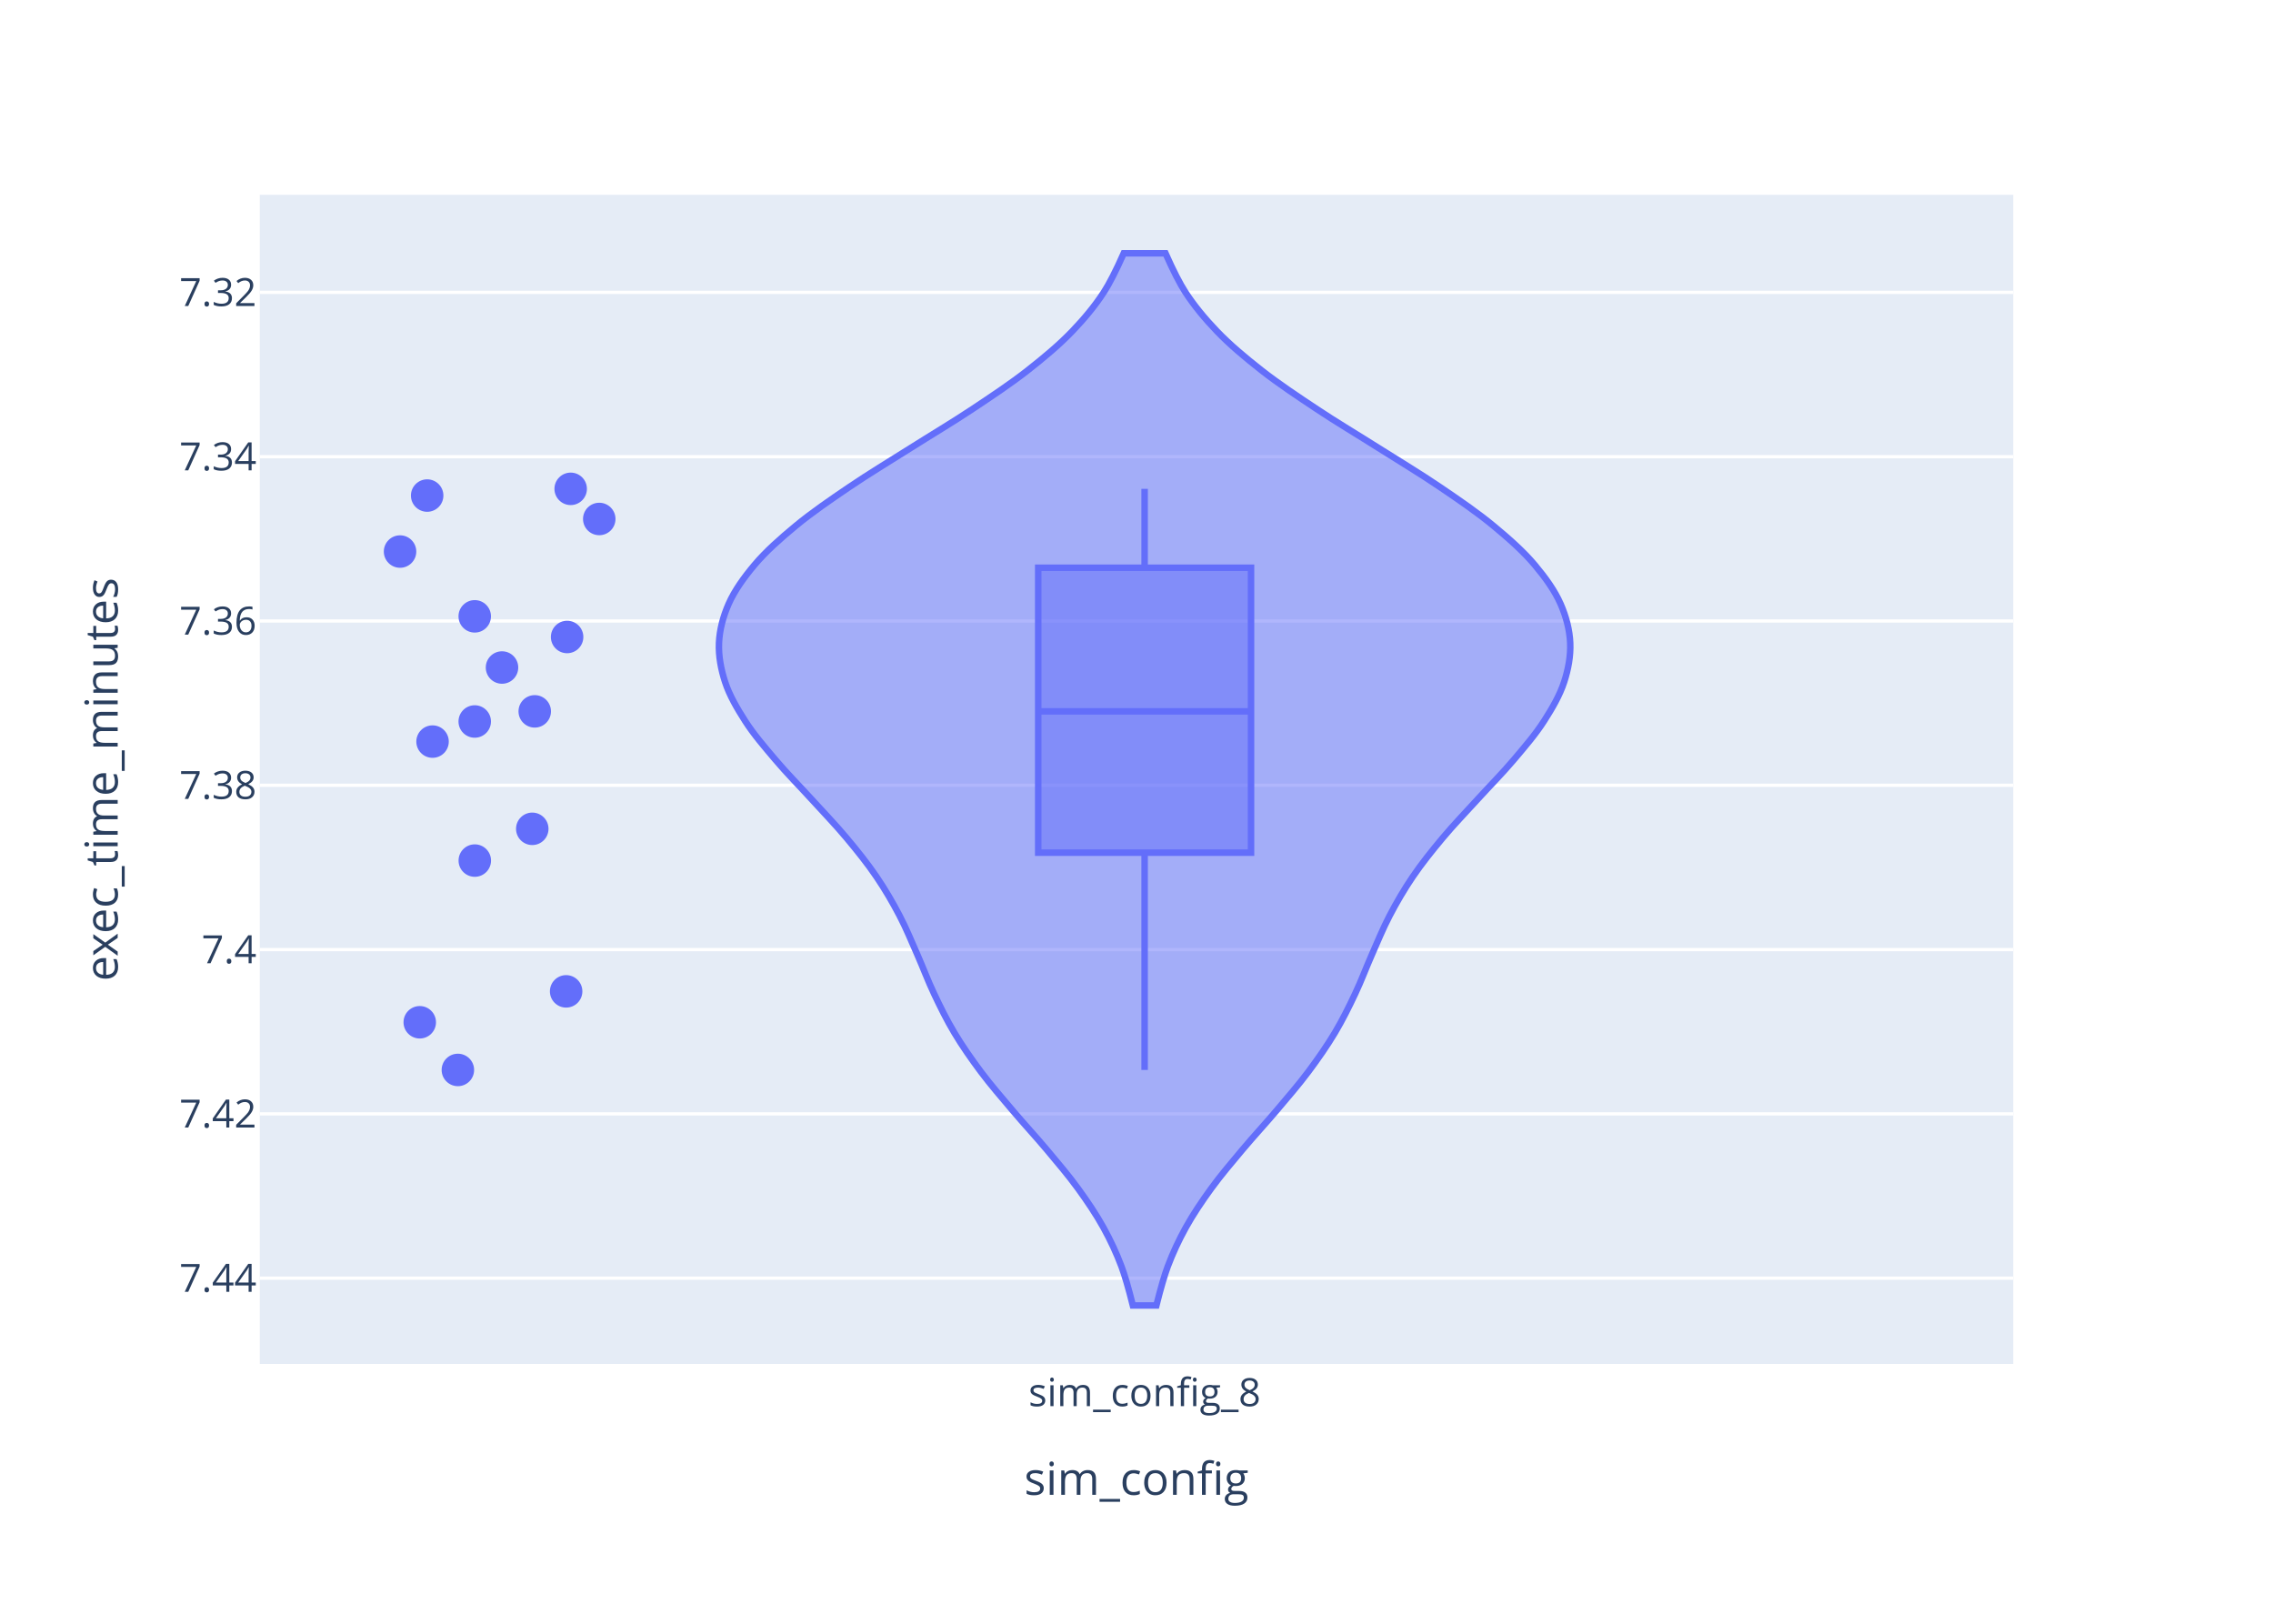
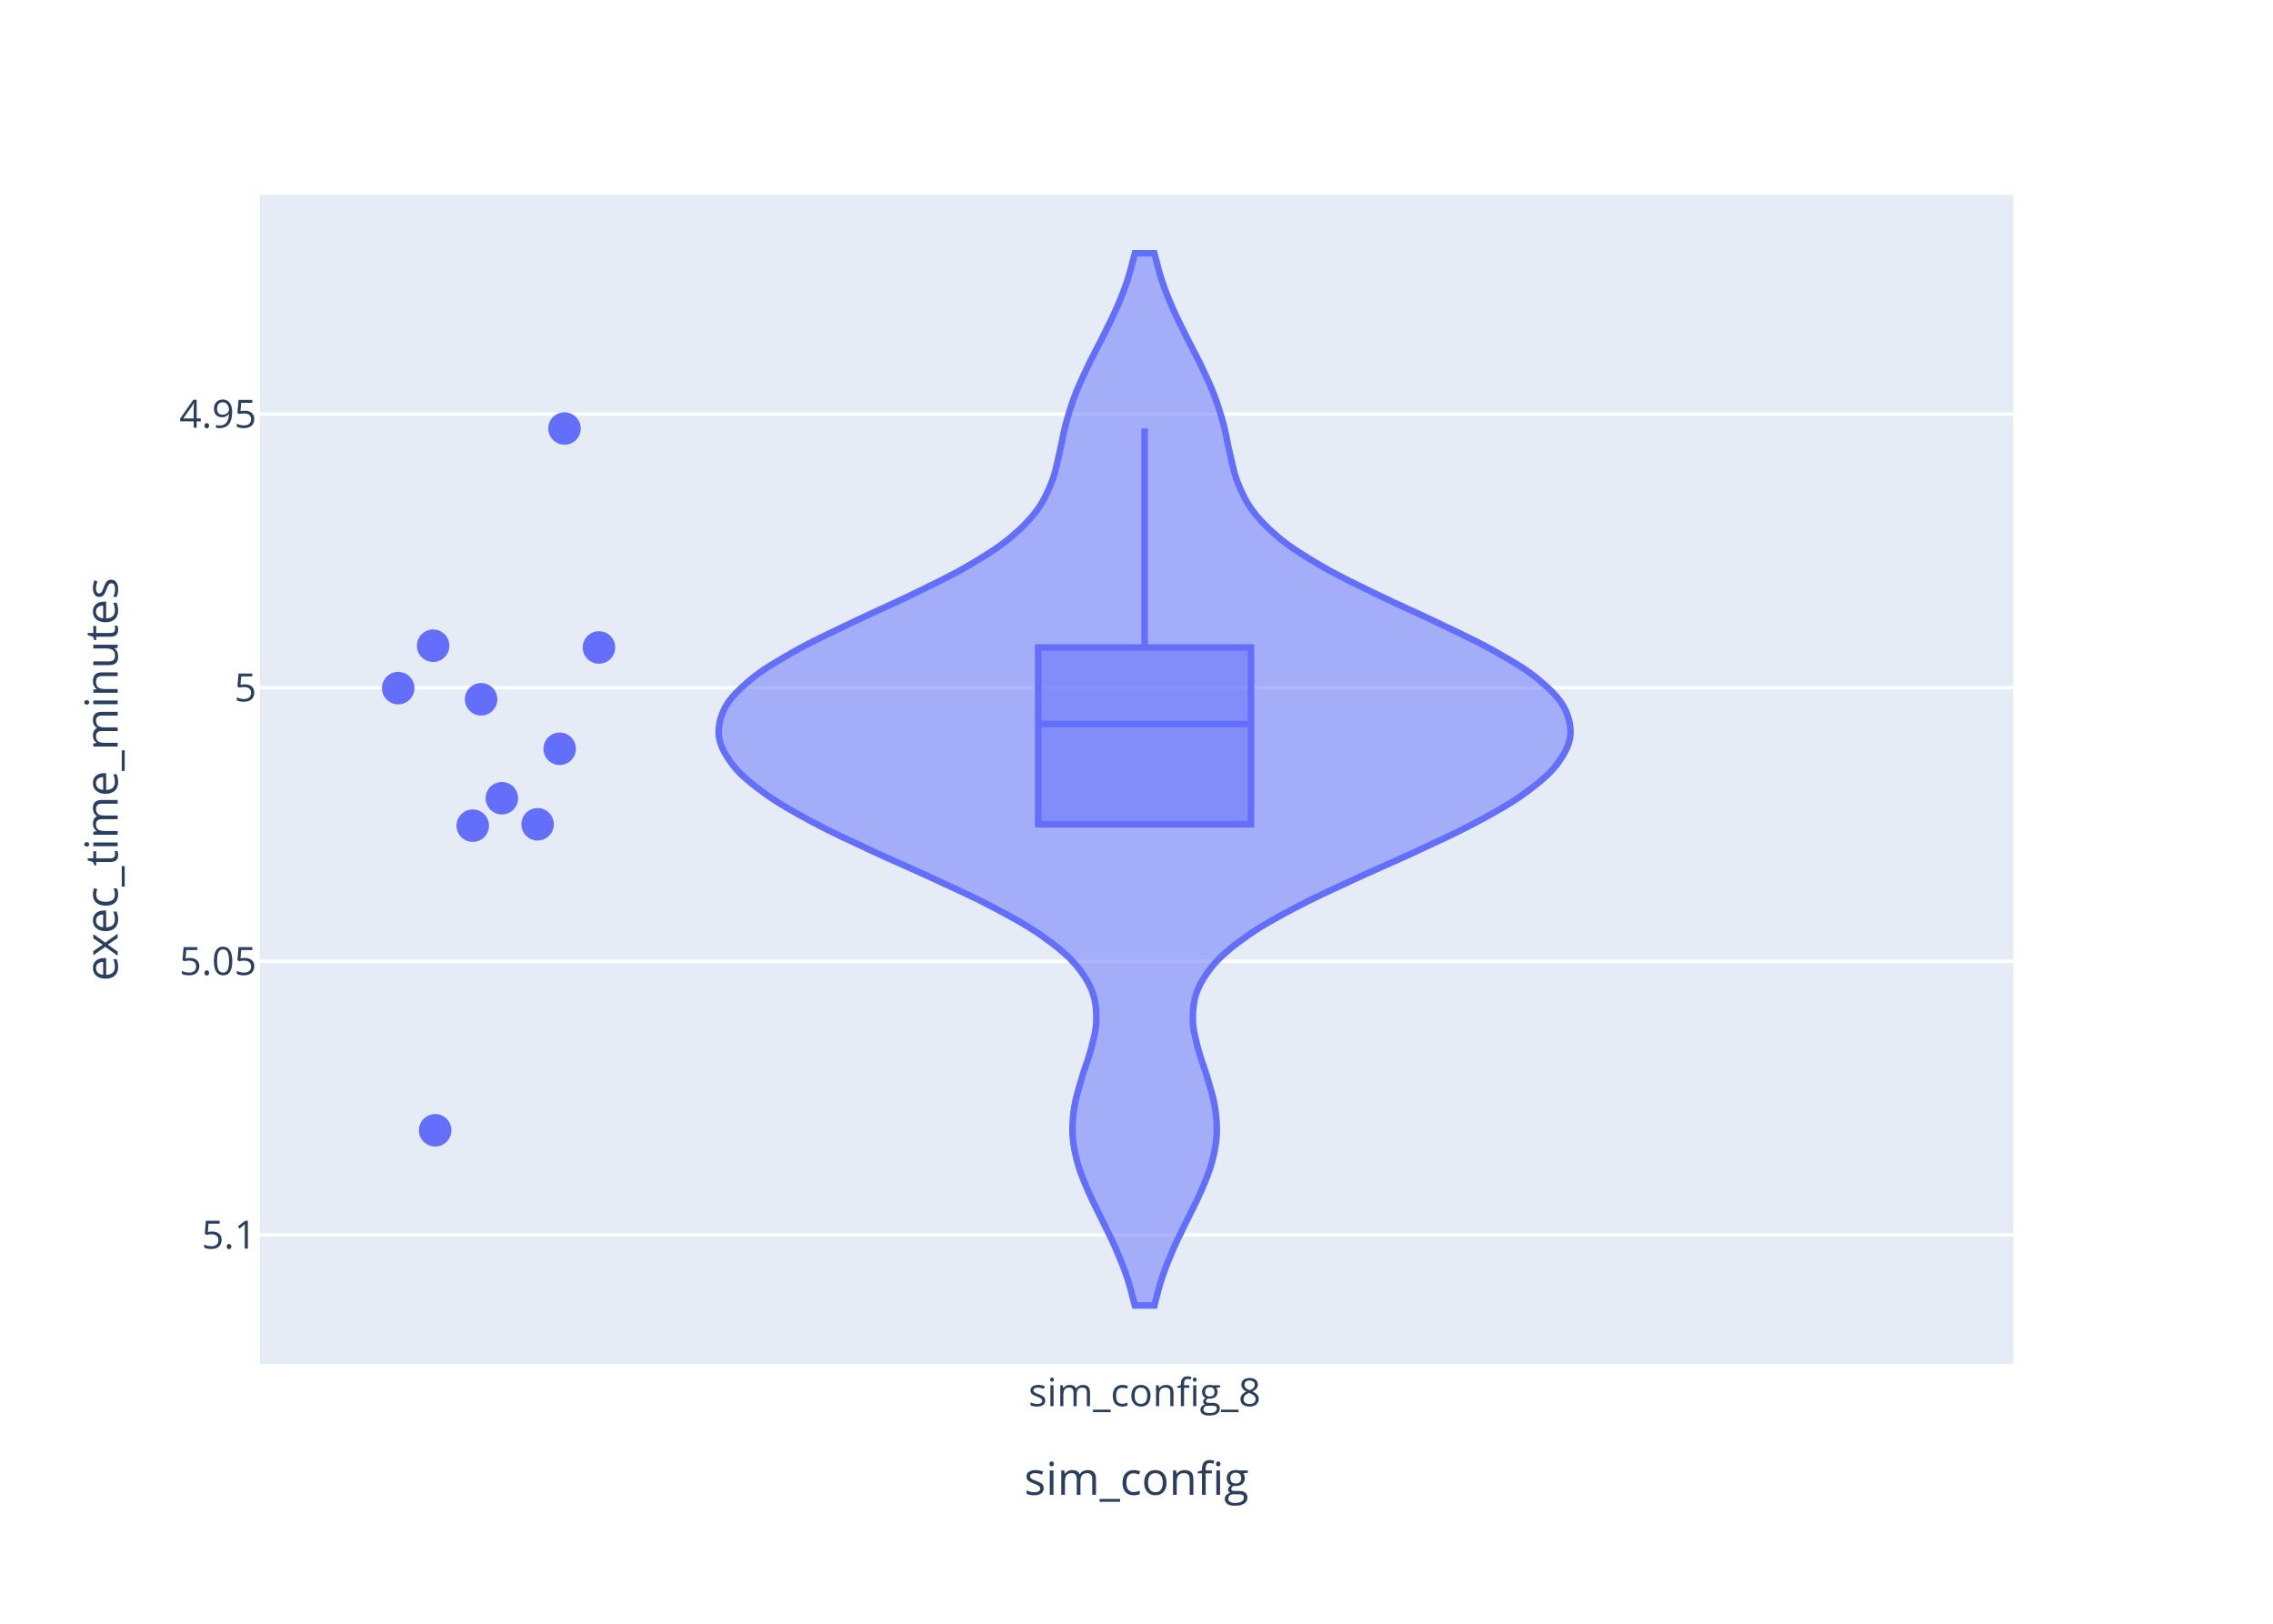
<svg xmlns="http://www.w3.org/2000/svg" class="main-svg" width="700" height="500" style="" viewBox="0 0 700 500">
  <rect x="0" y="0" width="700" height="500" style="fill: rgb(255, 255, 255); fill-opacity: 1;" />
-   <defs id="defs-196ed1">
+   <defs id="defs-6e3617">
    <g class="clips">
-       <clipPath id="clip196ed1xyplot" class="plotclip">
+       <clipPath id="clip6e3617xyplot" class="plotclip">
        <rect width="540" height="360" />
      </clipPath>
-       <clipPath class="axesclip" id="clip196ed1x">
+       <clipPath class="axesclip" id="clip6e3617x">
        <rect x="80" y="0" width="540" height="500" />
      </clipPath>
-       <clipPath class="axesclip" id="clip196ed1y">
+       <clipPath class="axesclip" id="clip6e3617y">
        <rect x="0" y="60" width="700" height="360" />
      </clipPath>
-       <clipPath class="axesclip" id="clip196ed1xy">
+       <clipPath class="axesclip" id="clip6e3617xy">
        <rect x="80" y="60" width="540" height="360" />
      </clipPath>
    </g>
    <g class="gradients" />
    <g class="patterns" />
  </defs>
  <g class="bglayer">
    <rect class="bg" x="80" y="60" width="540" height="360" style="fill: rgb(229, 236, 246); fill-opacity: 1; stroke-width: 0;" />
  </g>
  <g class="layer-below">
    <g class="imagelayer" />
    <g class="shapelayer" />
  </g>
  <g class="cartesianlayer">
    <g class="subplot xy">
      <g class="layer-subplot">
        <g class="shapelayer" />
        <g class="imagelayer" />
      </g>
      <g class="minor-gridlayer">
        <g class="x" />
        <g class="y" />
      </g>
      <g class="gridlayer">
        <g class="x" />
        <g class="y">
-           <path class="ygrid crisp" transform="translate(0,393.59)" d="M80,0h540" style="stroke: rgb(255, 255, 255); stroke-opacity: 1; stroke-width: 1px;" />
-           <path class="ygrid crisp" transform="translate(0,343)" d="M80,0h540" style="stroke: rgb(255, 255, 255); stroke-opacity: 1; stroke-width: 1px;" />
-           <path class="ygrid crisp" transform="translate(0,292.41)" d="M80,0h540" style="stroke: rgb(255, 255, 255); stroke-opacity: 1; stroke-width: 1px;" />
-           <path class="ygrid crisp" transform="translate(0,241.81)" d="M80,0h540" style="stroke: rgb(255, 255, 255); stroke-opacity: 1; stroke-width: 1px;" />
-           <path class="ygrid crisp" transform="translate(0,191.22)" d="M80,0h540" style="stroke: rgb(255, 255, 255); stroke-opacity: 1; stroke-width: 1px;" />
-           <path class="ygrid crisp" transform="translate(0,140.63)" d="M80,0h540" style="stroke: rgb(255, 255, 255); stroke-opacity: 1; stroke-width: 1px;" />
-           <path class="ygrid crisp" transform="translate(0,90.03)" d="M80,0h540" style="stroke: rgb(255, 255, 255); stroke-opacity: 1; stroke-width: 1px;" />
+           <path class="ygrid crisp" transform="translate(0,380.27)" d="M80,0h540" style="stroke: rgb(255, 255, 255); stroke-opacity: 1; stroke-width: 1px;" />
+           <path class="ygrid crisp" transform="translate(0,296.01)" d="M80,0h540" style="stroke: rgb(255, 255, 255); stroke-opacity: 1; stroke-width: 1px;" />
+           <path class="ygrid crisp" transform="translate(0,211.76)" d="M80,0h540" style="stroke: rgb(255, 255, 255); stroke-opacity: 1; stroke-width: 1px;" />
+           <path class="ygrid crisp" transform="translate(0,127.51)" d="M80,0h540" style="stroke: rgb(255, 255, 255); stroke-opacity: 1; stroke-width: 1px;" />
        </g>
      </g>
      <g class="zerolinelayer" />
      <g class="layer-between">
        <g class="shapelayer" />
        <g class="imagelayer" />
      </g>
      <path class="xlines-below" />
      <path class="ylines-below" />
      <g class="overlines-below" />
      <g class="xaxislayer-below" />
      <g class="yaxislayer-below" />
      <g class="overaxes-below" />
-       <g class="plot" transform="translate(80,60)" clip-path="url(#clip196ed1xyplot)">
+       <g class="plot" transform="translate(80,60)" clip-path="url(#clip6e3617xyplot)">
        <g class="violinlayer mlayer">
          <g class="trace violins" style="opacity: 1;">
-             <path class="violin" d="M278.93,18Q282.55,26.13 285.07,30C287.77,34.15 291.08,38.15 294.78,42C298.79,46.18 303.52,50.13 308.45,54C313.73,58.15 319.66,62.07 325.57,66C331.7,70.08 338.3,73.99 344.63,78C350.94,81.99 357.47,85.91 363.49,90C369.25,93.91 375.01,97.83 380.03,102C384.67,105.85 389.15,109.79 392.68,114C395.89,117.83 398.8,121.84 400.62,126C402.31,129.86 403.4,133.98 403.57,138C403.74,141.98 402.97,146.1 401.7,150C400.36,154.11 398.02,158.11 395.53,162C392.89,166.13 389.49,170.06 386.16,174C382.72,178.07 378.82,181.99 375.17,186C371.54,189.99 367.72,193.93 364.32,198C361.03,201.94 357.83,205.91 355.06,210C352.4,213.92 350.06,217.94 347.94,222C345.88,225.95 344.24,229.99 342.47,234C340.71,237.99 339.22,242.04 337.34,246C335.43,250.04 333.45,254.07 331.1,258C328.67,262.07 325.88,266.06 322.94,270C319.9,274.07 316.46,278.02 313.1,282C309.7,286.03 306.03,289.97 302.65,294C299.33,297.97 295.95,301.92 292.99,306C290.14,309.93 287.44,313.92 285.18,318C283.01,321.92 281.14,325.94 279.62,330Q278.14,333.95 276.12,342L268.88,342Q266.86,333.95 265.38,330C263.86,325.94 261.99,321.92 259.82,318C257.56,313.92 254.86,309.93 252.01,306C249.05,301.92 245.67,297.97 242.35,294C238.97,289.97 235.3,286.03 231.9,282C228.54,278.02 225.1,274.07 222.06,270C219.12,266.06 216.33,262.07 213.9,258C211.55,254.07 209.57,250.04 207.66,246C205.78,242.04 204.29,237.99 202.53,234C200.76,229.99 199.12,225.95 197.06,222C194.94,217.94 192.6,213.92 189.94,210C187.17,205.91 183.97,201.94 180.68,198C177.28,193.93 173.46,189.99 169.83,186C166.18,181.99 162.28,178.07 158.84,174C155.51,170.06 152.11,166.13 149.47,162C146.98,158.11 144.64,154.11 143.3,150C142.03,146.1 141.25,141.98 141.42,138C141.59,133.98 142.69,129.86 144.38,126C146.21,121.84 149.11,117.83 152.32,114C155.85,109.79 160.33,105.85 164.97,102C169.99,97.83 175.75,93.91 181.51,90C187.53,85.91 194.06,81.99 200.37,78C206.7,73.99 213.3,70.08 219.43,66C225.34,62.07 231.27,58.15 236.55,54C241.48,50.13 246.21,46.18 250.22,42C253.92,38.15 257.23,34.15 259.93,30Q262.45,26.13 266.07,18Z" style="vector-effect: none; stroke-width: 2px; stroke: rgb(99, 110, 250); stroke-opacity: 1; fill: rgb(99, 110, 250); fill-opacity: 0.5;" />
-             <path class="box" d="M239.73,159.05H305.27M239.73,114.83H305.27V202.56H239.73ZM272.5,114.83V90.53M272.5,202.56V269.47" style="vector-effect: non-scaling-stroke; stroke-width: 2px; stroke: rgb(99, 110, 250); stroke-opacity: 1; fill: rgb(99, 110, 250); fill-opacity: 0.5;" />
+             <path class="violin" d="M275.5,18Q276.97,23.87 277.94,26.76C278.93,29.7 280.13,32.62 281.41,35.51C282.71,38.45 284.22,41.36 285.67,44.27C287.12,47.2 288.72,50.09 290.11,53.03C291.48,55.93 292.85,58.83 293.97,61.78C295.06,64.67 295.97,67.6 296.76,70.54C297.54,73.44 297.99,76.39 298.69,79.3C299.39,82.22 299.88,85.19 300.97,88.05C302.1,91.03 303.46,94.03 305.44,96.81C307.64,99.9 310.57,102.82 313.86,105.57C317.61,108.71 322.26,111.53 327.02,114.32C332.27,117.4 338.27,120.21 344.13,123.08C350.22,126.06 356.79,128.88 362.92,131.84C368.87,134.72 375.03,137.52 380.41,140.59C385.29,143.38 390.2,146.16 393.94,149.35C397.14,152.08 400.26,154.96 401.84,158.11C403.21,160.85 403.94,164 403.57,166.86C403.18,169.85 401.36,172.89 399.28,175.62C396.86,178.8 393.17,181.62 389.41,184.38C385.14,187.51 379.97,190.33 374.77,193.14C369.13,196.19 362.87,199.01 356.73,201.89C350.4,204.85 343.69,207.69 337.34,210.65C331.15,213.53 324.8,216.37 319.08,219.41C313.79,222.22 308.54,225.04 304.14,228.16C300.26,230.92 296.55,233.77 293.86,236.92C291.52,239.67 289.58,242.64 288.51,245.68C287.52,248.5 287.28,251.52 287.37,254.43C287.46,257.36 288.31,260.29 289.05,263.19C289.8,266.13 291,269.02 291.85,271.95C292.69,274.86 293.65,277.76 294.12,280.7C294.59,283.6 294.85,286.55 294.69,289.46C294.53,292.39 293.93,295.34 293.13,298.22C292.31,301.18 291.05,304.08 289.8,306.97C288.53,309.92 286.97,312.81 285.57,315.73C284.17,318.65 282.66,321.55 281.38,324.49C280.12,327.39 278.93,330.3 277.94,333.24Q276.97,336.13 275.49,342L269.51,342Q268.03,336.13 267.06,333.24C266.07,330.3 264.88,327.39 263.62,324.49C262.34,321.55 260.83,318.65 259.43,315.73C258.03,312.81 256.47,309.92 255.2,306.97C253.95,304.08 252.69,301.18 251.87,298.22C251.07,295.34 250.47,292.39 250.31,289.46C250.15,286.55 250.41,283.6 250.88,280.7C251.35,277.76 252.31,274.86 253.15,271.95C254,269.02 255.2,266.13 255.95,263.19C256.69,260.29 257.54,257.36 257.63,254.43C257.72,251.52 257.48,248.5 256.49,245.68C255.42,242.64 253.48,239.67 251.14,236.92C248.45,233.77 244.74,230.92 240.86,228.16C236.46,225.04 231.21,222.22 225.92,219.41C220.2,216.37 213.85,213.53 207.66,210.65C201.31,207.69 194.6,204.85 188.27,201.89C182.13,199.01 175.87,196.19 170.23,193.14C165.03,190.33 159.86,187.51 155.59,184.38C151.83,181.62 148.14,178.8 145.72,175.62C143.64,172.89 141.81,169.85 141.42,166.86C141.05,164 141.78,160.85 143.16,158.11C144.74,154.96 147.86,152.08 151.06,149.35C154.8,146.16 159.71,143.38 164.59,140.59C169.97,137.52 176.13,134.72 182.08,131.84C188.21,128.88 194.78,126.06 200.87,123.08C206.73,120.21 212.73,117.4 217.98,114.32C222.74,111.53 227.39,108.71 231.14,105.57C234.43,102.82 237.36,99.9 239.56,96.81C241.54,94.03 242.9,91.03 244.03,88.05C245.12,85.19 245.61,82.22 246.31,79.3C247.01,76.39 247.46,73.44 248.24,70.54C249.03,67.6 249.94,64.67 251.03,61.78C252.15,58.83 253.52,55.93 254.89,53.03C256.28,50.09 257.88,47.2 259.33,44.27C260.78,41.36 262.29,38.45 263.59,35.51C264.87,32.62 266.07,29.7 267.06,26.76Q268.03,23.87 269.5,18Z" style="vector-effect: none; stroke-width: 2px; stroke: rgb(99, 110, 250); stroke-opacity: 1; fill: rgb(99, 110, 250); fill-opacity: 0.5;" />
+             <path class="box" d="M239.73,162.95H305.27M239.73,139.38H305.27V193.83H239.73ZM272.5,139.38V71.95M272.5,193.83V194.25" style="vector-effect: non-scaling-stroke; stroke-width: 2px; stroke: rgb(99, 110, 250); stroke-opacity: 1; fill: rgb(99, 110, 250); fill-opacity: 0.5;" />
            <g class="points">
-               <path class="point" transform="translate(95.75,90.53)" d="M5,0A5,5 0 1,1 0,-5A5,5 0 0,1 5,0Z" style="opacity: 1; stroke-width: 0px; fill: rgb(99, 110, 250); fill-opacity: 1;" />
-               <path class="point" transform="translate(51.55,92.6)" d="M5,0A5,5 0 1,1 0,-5A5,5 0 0,1 5,0Z" style="opacity: 1; stroke-width: 0px; fill: rgb(99, 110, 250); fill-opacity: 1;" />
-               <path class="point" transform="translate(104.55,99.81)" d="M5,0A5,5 0 1,1 0,-5A5,5 0 0,1 5,0Z" style="opacity: 1; stroke-width: 0px; fill: rgb(99, 110, 250); fill-opacity: 1;" />
-               <path class="point" transform="translate(43.2,109.84)" d="M5,0A5,5 0 1,1 0,-5A5,5 0 0,1 5,0Z" style="opacity: 1; stroke-width: 0px; fill: rgb(99, 110, 250); fill-opacity: 1;" />
-               <path class="point" transform="translate(66.2,129.79)" d="M5,0A5,5 0 1,1 0,-5A5,5 0 0,1 5,0Z" style="opacity: 1; stroke-width: 0px; fill: rgb(99, 110, 250); fill-opacity: 1;" />
-               <path class="point" transform="translate(94.65,136.15)" d="M5,0A5,5 0 1,1 0,-5A5,5 0 0,1 5,0Z" style="opacity: 1; stroke-width: 0px; fill: rgb(99, 110, 250); fill-opacity: 1;" />
-               <path class="point" transform="translate(74.6,145.55)" d="M5,0A5,5 0 1,1 0,-5A5,5 0 0,1 5,0Z" style="opacity: 1; stroke-width: 0px; fill: rgb(99, 110, 250); fill-opacity: 1;" />
-               <path class="point" transform="translate(84.68,159.05)" d="M5,0A5,5 0 1,1 0,-5A5,5 0 0,1 5,0Z" style="opacity: 1; stroke-width: 0px; fill: rgb(99, 110, 250); fill-opacity: 1;" />
-               <path class="point" transform="translate(66.2,162.17)" d="M5,0A5,5 0 1,1 0,-5A5,5 0 0,1 5,0Z" style="opacity: 1; stroke-width: 0px; fill: rgb(99, 110, 250); fill-opacity: 1;" />
-               <path class="point" transform="translate(53.21,168.36)" d="M5,0A5,5 0 1,1 0,-5A5,5 0 0,1 5,0Z" style="opacity: 1; stroke-width: 0px; fill: rgb(99, 110, 250); fill-opacity: 1;" />
-               <path class="point" transform="translate(83.92,195.22)" d="M5,0A5,5 0 1,1 0,-5A5,5 0 0,1 5,0Z" style="opacity: 1; stroke-width: 0px; fill: rgb(99, 110, 250); fill-opacity: 1;" />
-               <path class="point" transform="translate(66.22,205)" d="M5,0A5,5 0 1,1 0,-5A5,5 0 0,1 5,0Z" style="opacity: 1; stroke-width: 0px; fill: rgb(99, 110, 250); fill-opacity: 1;" />
-               <path class="point" transform="translate(94.35,245.27)" d="M5,0A5,5 0 1,1 0,-5A5,5 0 0,1 5,0Z" style="opacity: 1; stroke-width: 0px; fill: rgb(99, 110, 250); fill-opacity: 1;" />
-               <path class="point" transform="translate(49.27,254.79)" d="M5,0A5,5 0 1,1 0,-5A5,5 0 0,1 5,0Z" style="opacity: 1; stroke-width: 0px; fill: rgb(99, 110, 250); fill-opacity: 1;" />
-               <path class="point" transform="translate(61.01,269.47)" d="M5,0A5,5 0 1,1 0,-5A5,5 0 0,1 5,0Z" style="opacity: 1; stroke-width: 0px; fill: rgb(99, 110, 250); fill-opacity: 1;" />
+               <path class="point" transform="translate(93.85,71.95)" d="M5,0A5,5 0 1,1 0,-5A5,5 0 0,1 5,0Z" style="opacity: 1; stroke-width: 0px; fill: rgb(99, 110, 250); fill-opacity: 1;" />
+               <path class="point" transform="translate(53.39,138.84)" d="M5,0A5,5 0 1,1 0,-5A5,5 0 0,1 5,0Z" style="opacity: 1; stroke-width: 0px; fill: rgb(99, 110, 250); fill-opacity: 1;" />
+               <path class="point" transform="translate(104.46,139.38)" d="M5,0A5,5 0 1,1 0,-5A5,5 0 0,1 5,0Z" style="opacity: 1; stroke-width: 0px; fill: rgb(99, 110, 250); fill-opacity: 1;" />
+               <path class="point" transform="translate(42.63,151.9)" d="M5,0A5,5 0 1,1 0,-5A5,5 0 0,1 5,0Z" style="opacity: 1; stroke-width: 0px; fill: rgb(99, 110, 250); fill-opacity: 1;" />
+               <path class="point" transform="translate(68.16,155.33)" d="M5,0A5,5 0 1,1 0,-5A5,5 0 0,1 5,0Z" style="opacity: 1; stroke-width: 0px; fill: rgb(99, 110, 250); fill-opacity: 1;" />
+               <path class="point" transform="translate(92.36,170.58)" d="M5,0A5,5 0 1,1 0,-5A5,5 0 0,1 5,0Z" style="opacity: 1; stroke-width: 0px; fill: rgb(99, 110, 250); fill-opacity: 1;" />
+               <path class="point" transform="translate(74.56,185.8)" d="M5,0A5,5 0 1,1 0,-5A5,5 0 0,1 5,0Z" style="opacity: 1; stroke-width: 0px; fill: rgb(99, 110, 250); fill-opacity: 1;" />
+               <path class="point" transform="translate(85.56,193.83)" d="M5,0A5,5 0 1,1 0,-5A5,5 0 0,1 5,0Z" style="opacity: 1; stroke-width: 0px; fill: rgb(99, 110, 250); fill-opacity: 1;" />
+               <path class="point" transform="translate(65.59,194.25)" d="M5,0A5,5 0 1,1 0,-5A5,5 0 0,1 5,0Z" style="opacity: 1; stroke-width: 0px; fill: rgb(99, 110, 250); fill-opacity: 1;" />
+               <path class="point" transform="translate(54.01,288.05)" d="M5,0A5,5 0 1,1 0,-5A5,5 0 0,1 5,0Z" style="opacity: 1; stroke-width: 0px; fill: rgb(99, 110, 250); fill-opacity: 1;" />
            </g>
          </g>
        </g>
      </g>
      <g class="overplot" />
      <path class="xlines-above crisp" d="M0,0" style="fill: none;" />
      <path class="ylines-above crisp" d="M0,0" style="fill: none;" />
      <g class="overlines-above" />
      <g class="xaxislayer-above">
        <g class="xtick">
          <text text-anchor="middle" x="0" y="433" transform="translate(352.5,0)" style="font-family: 'Open Sans', verdana, arial, sans-serif; font-size: 12px; fill: rgb(42, 63, 95); fill-opacity: 1; white-space: pre; opacity: 1;">sim_config_8</text>
        </g>
      </g>
      <g class="yaxislayer-above">
        <g class="ytick">
-           <text text-anchor="end" x="79" y="4.2" transform="translate(0,393.59)" style="font-family: 'Open Sans', verdana, arial, sans-serif; font-size: 12px; fill: rgb(42, 63, 95); fill-opacity: 1; white-space: pre; opacity: 1;">7.44</text>
+           <text text-anchor="end" x="79" y="4.2" transform="translate(0,380.27)" style="font-family: 'Open Sans', verdana, arial, sans-serif; font-size: 12px; fill: rgb(42, 63, 95); fill-opacity: 1; white-space: pre; opacity: 1;">5.1</text>
        </g>
        <g class="ytick">
-           <text text-anchor="end" x="79" y="4.2" style="font-family: 'Open Sans', verdana, arial, sans-serif; font-size: 12px; fill: rgb(42, 63, 95); fill-opacity: 1; white-space: pre; opacity: 1;" transform="translate(0,343)">7.42</text>
+           <text text-anchor="end" x="79" y="4.2" style="font-family: 'Open Sans', verdana, arial, sans-serif; font-size: 12px; fill: rgb(42, 63, 95); fill-opacity: 1; white-space: pre; opacity: 1;" transform="translate(0,296.01)">5.05</text>
        </g>
        <g class="ytick">
-           <text text-anchor="end" x="79" y="4.2" style="font-family: 'Open Sans', verdana, arial, sans-serif; font-size: 12px; fill: rgb(42, 63, 95); fill-opacity: 1; white-space: pre; opacity: 1;" transform="translate(0,292.41)">7.4</text>
+           <text text-anchor="end" x="79" y="4.2" style="font-family: 'Open Sans', verdana, arial, sans-serif; font-size: 12px; fill: rgb(42, 63, 95); fill-opacity: 1; white-space: pre; opacity: 1;" transform="translate(0,211.76)">5</text>
        </g>
        <g class="ytick">
-           <text text-anchor="end" x="79" y="4.2" style="font-family: 'Open Sans', verdana, arial, sans-serif; font-size: 12px; fill: rgb(42, 63, 95); fill-opacity: 1; white-space: pre; opacity: 1;" transform="translate(0,241.81)">7.38</text>
-         </g>
-         <g class="ytick">
-           <text text-anchor="end" x="79" y="4.2" style="font-family: 'Open Sans', verdana, arial, sans-serif; font-size: 12px; fill: rgb(42, 63, 95); fill-opacity: 1; white-space: pre; opacity: 1;" transform="translate(0,191.22)">7.36</text>
-         </g>
-         <g class="ytick">
-           <text text-anchor="end" x="79" y="4.2" style="font-family: 'Open Sans', verdana, arial, sans-serif; font-size: 12px; fill: rgb(42, 63, 95); fill-opacity: 1; white-space: pre; opacity: 1;" transform="translate(0,140.63)">7.34</text>
-         </g>
-         <g class="ytick">
-           <text text-anchor="end" x="79" y="4.2" style="font-family: 'Open Sans', verdana, arial, sans-serif; font-size: 12px; fill: rgb(42, 63, 95); fill-opacity: 1; white-space: pre; opacity: 1;" transform="translate(0,90.03)">7.32</text>
+           <text text-anchor="end" x="79" y="4.2" style="font-family: 'Open Sans', verdana, arial, sans-serif; font-size: 12px; fill: rgb(42, 63, 95); fill-opacity: 1; white-space: pre; opacity: 1;" transform="translate(0,127.51)">4.95</text>
        </g>
      </g>
      <g class="overaxes-above" />
    </g>
  </g>
  <g class="polarlayer" />
  <g class="smithlayer" />
  <g class="ternarylayer" />
  <g class="geolayer" />
  <g class="funnelarealayer" />
  <g class="pielayer" />
  <g class="iciclelayer" />
  <g class="treemaplayer" />
  <g class="sunburstlayer" />
  <g class="glimages" />
-   <defs id="topdefs-196ed1">
+   <defs id="topdefs-6e3617">
    <g class="clips" />
  </defs>
  <g class="layer-above">
    <g class="imagelayer" />
    <g class="shapelayer" />
  </g>
  <g class="infolayer">
    <g class="g-gtitle" />
    <g class="g-xtitle">
      <text class="xtitle" x="350" y="460.3" text-anchor="middle" style="font-family: 'Open Sans', verdana, arial, sans-serif; font-size: 14px; fill: rgb(42, 63, 95); opacity: 1; white-space: pre;">sim_config</text>
    </g>
    <g class="g-ytitle">
      <text class="ytitle" transform="rotate(-90,36.24063,240)" x="36.241" y="240" text-anchor="middle" style="font-family: 'Open Sans', verdana, arial, sans-serif; font-size: 14px; fill: rgb(42, 63, 95); opacity: 1; white-space: pre;">exec_time_minutes</text>
    </g>
  </g>
</svg>
